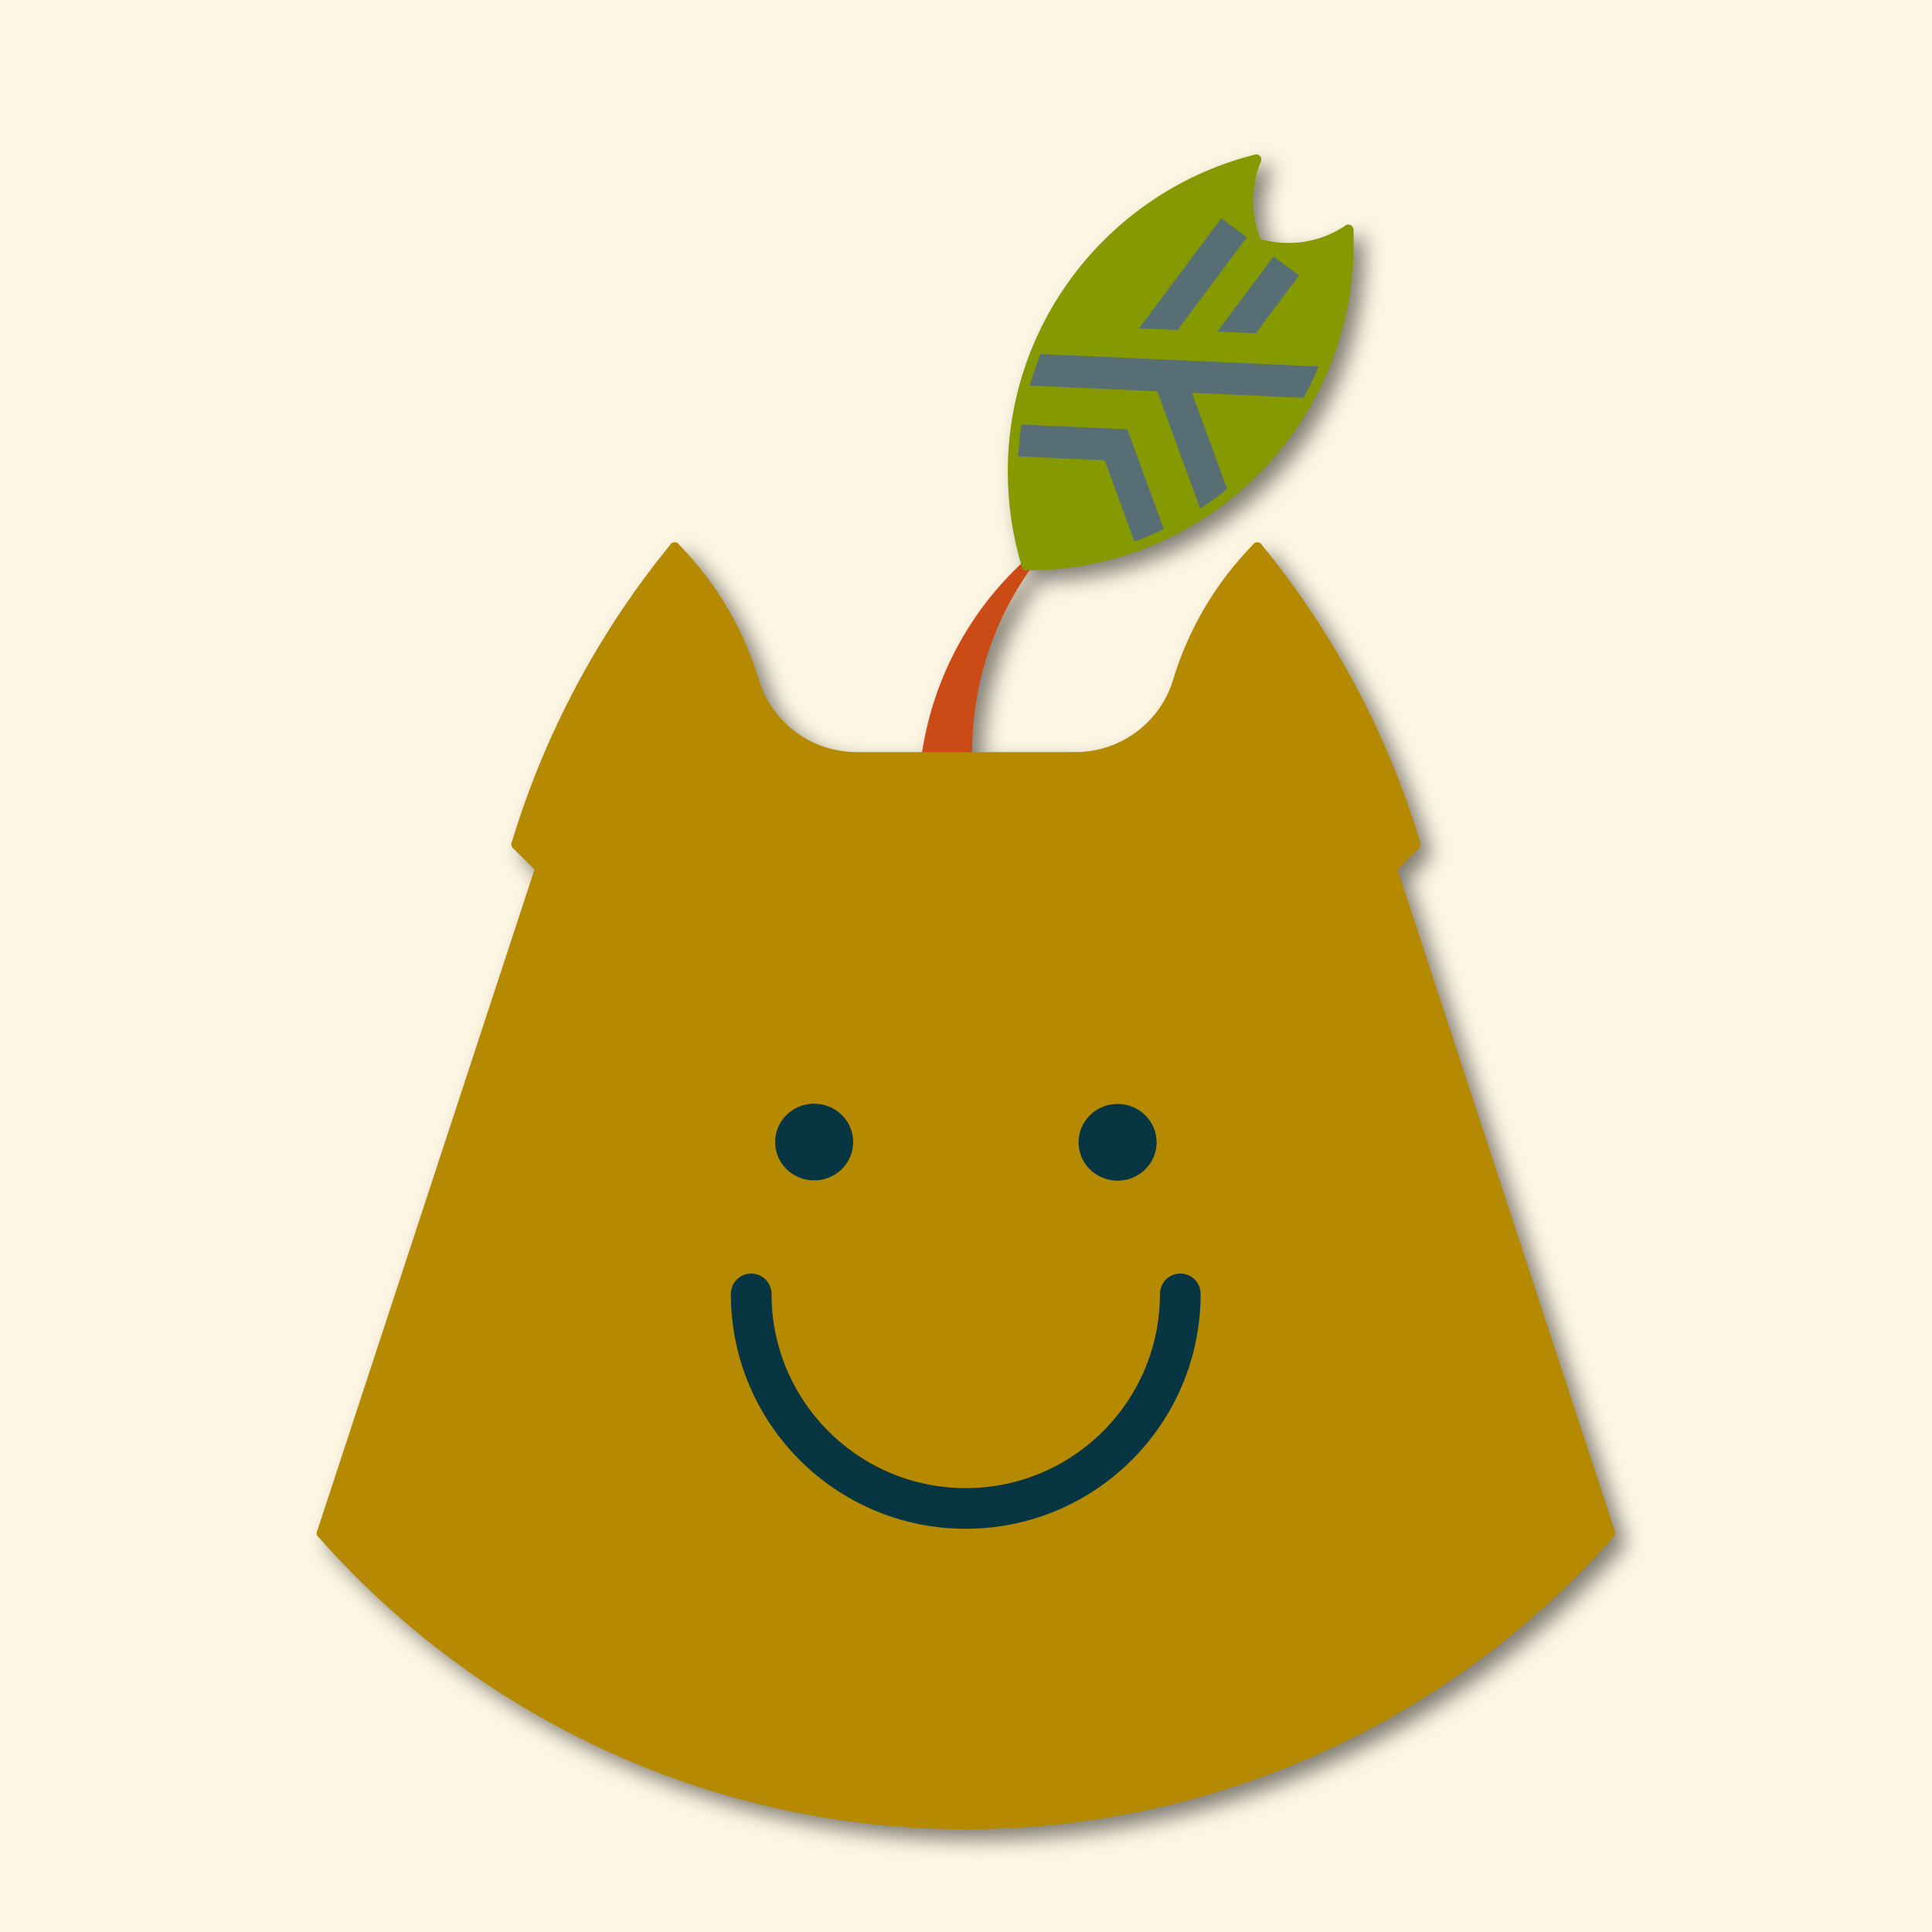
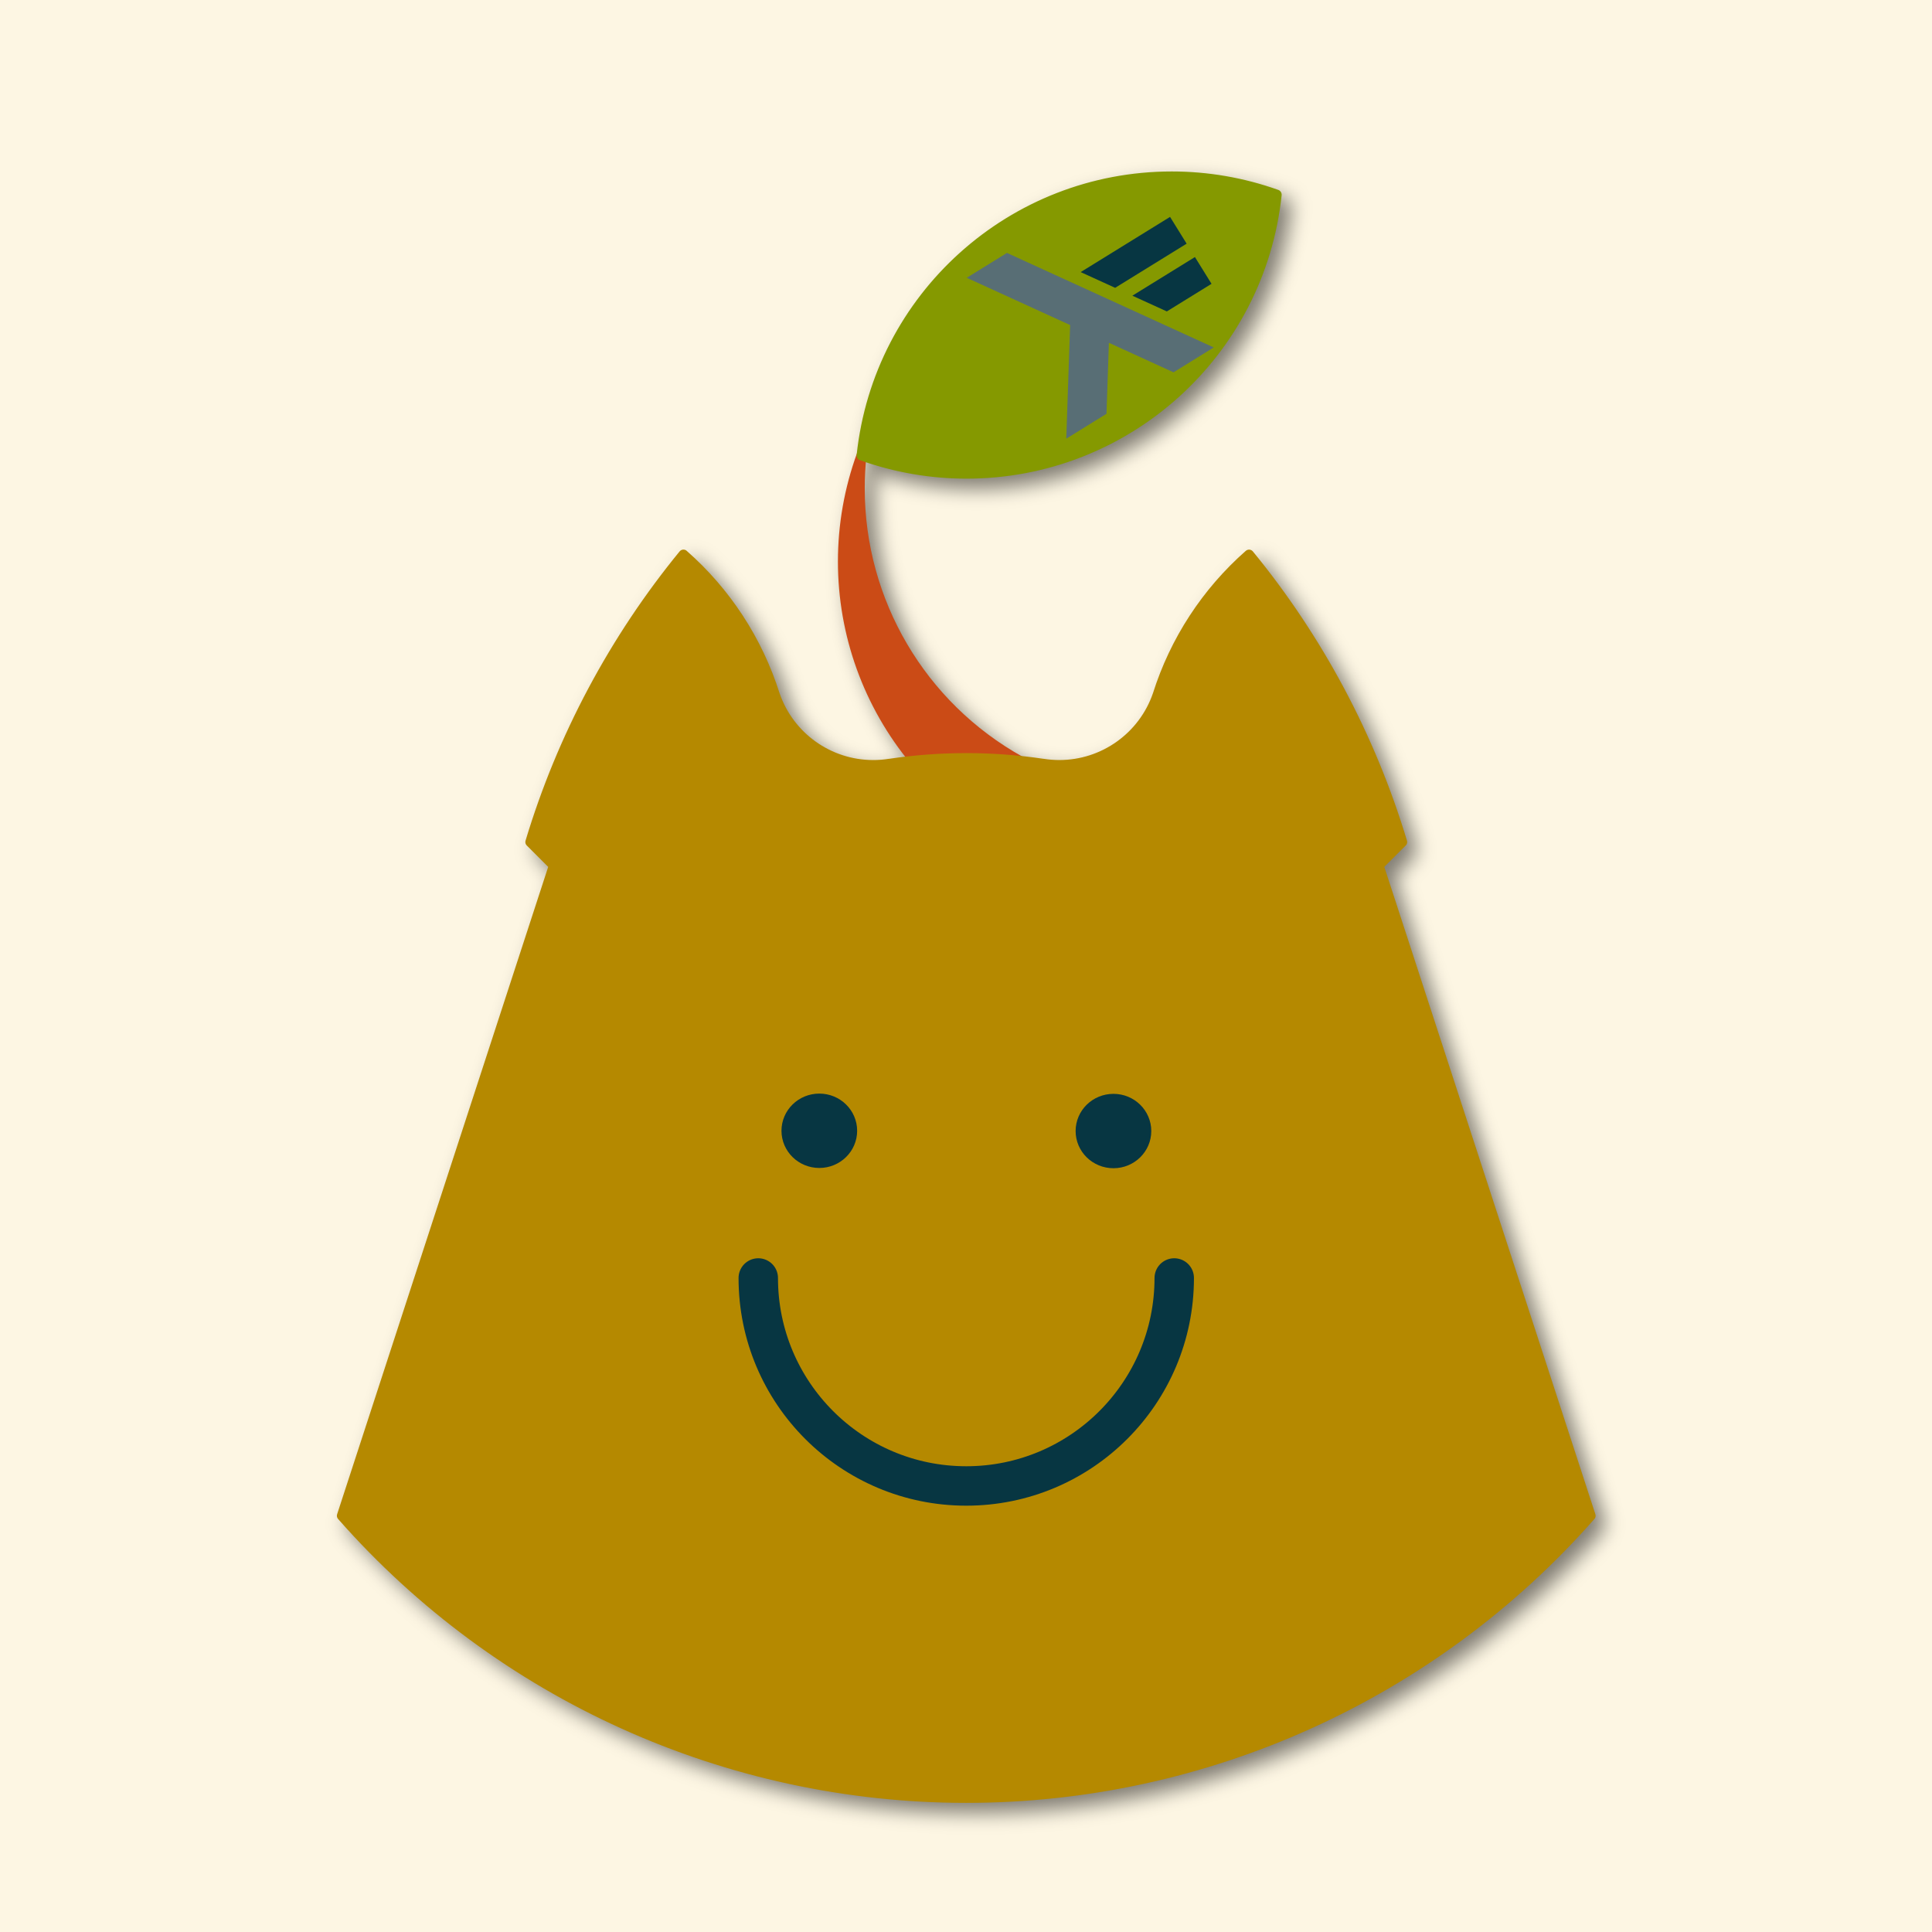
- <svg xmlns="http://www.w3.org/2000/svg" xmlns:ns1="http://www.openswatchbook.org/uri/2009/osb" viewBox="0 0 190 190" version="1.1" id="svg28" width="190" height="190">
+ <svg xmlns="http://www.w3.org/2000/svg" xmlns:ns1="http://www.openswatchbook.org/uri/2009/osb" viewBox="0 0 196 196" version="1.1" id="svg28" width="196" height="196">
  <defs id="defs2">
    <linearGradient ns1:paint="solid" id="linearGradient2983">
      <stop id="stop2981" offset="0" style="stop-color:#333333;stop-opacity:1;" />
    </linearGradient>
-     <clipPath clipPathUnits="userSpaceOnUse" id="clipPath915">
-       <rect style="opacity:0.478;fill:#4d4d4d;stroke:none;stroke-width:1;stop-color:#000000" id="rect917" width="200" height="200" x="-18.617" y="124.239" />
+     <clipPath clipPathUnits="userSpaceOnUse" id="clipPath1642">
+       <g id="g1656" transform="matrix(0.136008,-0.0841443,0.0841443,0.136008,75.966,158.3822)" style="stroke-width:23.635;stroke-miterlimit:4;stroke-dasharray:none">
+         <g style="fill:#666666;stroke-width:23.635;stroke-miterlimit:4;stroke-dasharray:none" id="g1650">
+           <path d="M 0,120 40,60 0,0 h 30 l 40,60 -40,60" id="path1644" style="stroke-width:23.635;stroke-miterlimit:4;stroke-dasharray:none" />
+           <path d="M 136.667,85 123.333,65 H 170 v 20" id="path1646" style="stroke-width:23.635;stroke-miterlimit:4;stroke-dasharray:none" />
+           <path d="M 116.667,55 103.333,35 H 170 v 20" id="path1648" style="stroke-width:23.635;stroke-miterlimit:4;stroke-dasharray:none" />
+         </g>
+         <g style="fill:#999999;stroke-width:23.635;stroke-miterlimit:4;stroke-dasharray:none" id="g1654">
+           <path d="M 40,120 80,60 40,0 h 30 l 80,120 H 120 L 95,82.5 70,120" id="path1652" style="stroke-width:23.635;stroke-miterlimit:4;stroke-dasharray:none" />
+         </g>
+       </g>
    </clipPath>
-     <clipPath clipPathUnits="userSpaceOnUse" id="clipPath909">
-       <rect style="fill:#000000;stroke:none;stroke-width:2;stop-color:#000000" id="rect911" width="190" height="190" x="-13.617" y="129.239" />
+     <clipPath clipPathUnits="userSpaceOnUse" id="clipPath1720">
+       <path id="path1722" style="opacity:0.249;fill:#000080;fill-rule:evenodd;stroke:#cb4b16;stroke-width:0.1;stroke-linecap:square;stroke-miterlimit:4;stroke-dasharray:none;stop-color:#000000" d="M 0.006,-55.035 73.113,61.838 17.099,152.377 51.703,173.786 97.174,100.289 116.203,130.716 195.466,185.11 79.274,-0.624 Z" />
    </clipPath>
-     <filter style="color-interpolation-filters:sRGB;" id="filter1422">
-       <feFlood flood-opacity="0.498" flood-color="rgb(0,0,0)" result="flood" id="feFlood1412" />
-       <feComposite in="flood" in2="SourceGraphic" operator="in" result="composite1" id="feComposite1414" />
-       <feGaussianBlur in="composite1" stdDeviation="1" result="blur" id="feGaussianBlur1416" />
-       <feOffset dx="1" dy="1" result="offset" id="feOffset1418" />
-       <feComposite in="SourceGraphic" in2="offset" operator="over" result="composite2" id="feComposite1420" />
+     <clipPath clipPathUnits="userSpaceOnUse" id="clipPath1757">
+       <rect style="opacity:0.249;fill:#000080;fill-rule:evenodd;stroke:#cb4b16;stroke-width:0.1;stroke-linecap:square;stroke-miterlimit:4;stroke-dasharray:none;stop-color:#000000" id="rect1759" width="170.855" height="82.034" x="37.256" y="-147.814" transform="rotate(57.52956)" />
+     </clipPath>
+     <filter style="color-interpolation-filters:sRGB;" id="filter1086">
+       <feFlood flood-opacity="0.498" flood-color="rgb(0,0,0)" result="flood" id="feFlood1076" />
+       <feComposite in="flood" in2="SourceGraphic" operator="in" result="composite1" id="feComposite1078" />
+       <feGaussianBlur in="composite1" stdDeviation="1" result="blur" id="feGaussianBlur1080" />
+       <feOffset dx="1" dy="1" result="offset" id="feOffset1082" />
+       <feComposite in="SourceGraphic" in2="offset" operator="over" result="composite2" id="feComposite1084" />
    </filter>
  </defs>
-   <g id="layer4" style="display:inline;opacity:0.992" transform="translate(-4.999999,-4.999999)">
-     <rect style="display:inline;opacity:1;fill:#fdf6e3;fill-opacity:1;stroke:#000000;stroke-linecap:round" id="rect992" width="405.124" height="402.517" x="-123.994" y="29.742" clip-path="url(#clipPath909)" transform="translate(18.61719,-124.2387)" />
+   <g id="layer4" style="display:inline" transform="translate(16.6687,-126.8343)">
+     <rect style="display:inline;opacity:1;fill:#fdf6e3;fill-opacity:1;stroke:none;stroke-width:1;stroke-linecap:round" id="rect992" width="196" height="196" x="-16.669" y="126.834" />
  </g>
-   <g id="g3035" style="display:none" transform="translate(-4.999999,-4.999999)">
-     <ellipse style="display:inline;opacity:0.15;fill:none;stroke:#000000;stroke-width:1;stroke-linecap:round;stroke-miterlimit:4;stroke-dasharray:none" id="ellipse2991" cx="99.974" cy="132.246" rx="52.75" ry="52.75" />
-     <ellipse style="display:inline;opacity:0.15;fill:none;stroke:#000000;stroke-width:1;stroke-linecap:round;stroke-miterlimit:4;stroke-dasharray:none" id="ellipse2993" cx="100" cy="100" rx="84.4" ry="84.4" />
-     <ellipse style="display:inline;opacity:0.15;fill:none;stroke:#000000;stroke-width:1;stroke-linecap:round;stroke-miterlimit:4;stroke-dasharray:none" id="ellipse2995" cx="99.974" cy="132.246" rx="31.65" ry="31.65" />
-     <ellipse ry="84.4" rx="84.4" cy="112.35" cx="136.614" id="ellipse2997" style="display:inline;opacity:0.15;fill:none;stroke:#000000;stroke-width:1;stroke-linecap:round;stroke-miterlimit:4;stroke-dasharray:none" />
-     <ellipse style="display:inline;opacity:0.15;fill:none;stroke:#000000;stroke-width:1;stroke-linecap:round;stroke-miterlimit:4;stroke-dasharray:none" id="ellipse3001" cx="136.26" cy="51.391" rx="31.65" ry="31.65" />
-     <ellipse ry="31.65" rx="31.65" cy="28.95" cx="105.98" id="ellipse3003" style="display:inline;opacity:0.15;fill:none;stroke:#000000;stroke-width:1;stroke-linecap:round;stroke-miterlimit:4;stroke-dasharray:none" />
-     <ellipse ry="31.65" rx="31.65" cy="81.068" cx="48.822" id="ellipse3009" style="display:inline;opacity:0.15;fill:none;stroke:#000000;stroke-width:1;stroke-linecap:round;stroke-miterlimit:4;stroke-dasharray:none" />
-     <ellipse ry="10.55" rx="10.55" cy="132.246" cx="100" id="ellipse3013" style="display:inline;opacity:0.15;fill:none;stroke:#000000;stroke-width:1;stroke-linecap:round;stroke-miterlimit:4;stroke-dasharray:none" />
-     <path style="opacity:0.15;fill:#ff00ff;stroke:#000000;stroke-width:1px;stroke-linecap:butt;stroke-linejoin:miter;stroke-opacity:1" d="M -50.714,132.246 H 261.643" id="path3017" />
-     <ellipse style="display:inline;opacity:0.15;fill:none;stroke:#000000;stroke-width:1;stroke-linecap:round;stroke-miterlimit:4;stroke-dasharray:none" id="ellipse3019" cx="99.974" cy="132.246" rx="21.1" ry="21.1" />
-     <path id="path3021" d="M -10.435,242.68 210.435,21.811" style="opacity:0.15;fill:#ff00ff;stroke:#000000;stroke-width:1px;stroke-linecap:butt;stroke-linejoin:miter;stroke-opacity:1" />
-     <path style="opacity:0.15;fill:#ff00ff;stroke:#000000;stroke-width:1px;stroke-linecap:butt;stroke-linejoin:miter;stroke-opacity:1" d="M -10.435,21.811 210.435,242.68" id="path3023" />
-     <path style="opacity:0.15;fill:#ff00ff;stroke:#000000;stroke-width:1px;stroke-linecap:butt;stroke-linejoin:miter;stroke-opacity:1" d="m 100,288.424 10e-7,-312.357" id="path3025" />
-     <ellipse ry="10.55" rx="10.55" cy="68.916" cx="89.237" id="ellipse3027" style="display:inline;opacity:0.15;fill:none;stroke:#000000;stroke-width:1;stroke-linecap:round;stroke-miterlimit:4;stroke-dasharray:none" />
-     <ellipse ry="10.55" rx="10.55" cy="18.846" cx="131.699" id="ellipse3029" style="display:inline;opacity:0.15;fill:none;stroke:#000000;stroke-width:1;stroke-linecap:round;stroke-miterlimit:4;stroke-dasharray:none" />
-     <ellipse style="display:inline;opacity:0.15;fill:none;stroke:#000000;stroke-width:1;stroke-linecap:round;stroke-miterlimit:4;stroke-dasharray:none" id="ellipse3031" cx="138.282" cy="24.754" rx="10.55" ry="10.55" />
-     <path d="m 124.387,-211.195 v -42.2 h 42.2 v 42.2 z m 0,-42.2 v -63.3 h 63.3 v 63.3 z m 0,211 v -168.8 h 168.8 v 168.8 z m 21.1,-211 a 21.1,21.1 0 0 1 21.1,21.1 21.1,21.1 0 0 1 -21.1,21.1 21.1,21.1 0 0 1 -21.1,-21.1 21.1,21.1 0 0 1 21.1,-21.1 m 10.55,-63.3 a 31.65,31.65 0 0 1 31.65,31.65 31.65,31.65 0 0 1 -31.65,31.65 31.65,31.65 0 0 1 -31.65,-31.65 31.65,31.65 0 0 1 31.65,-31.65 m 52.75,105.5 a 84.4,84.4 0 0 1 84.4,84.4 84.4,84.4 0 0 1 -84.4,84.4 84.4,84.4 0 0 1 -84.4,-84.4 84.4,84.4 0 0 1 84.4,-84.4 m -42.2,-21.1 v -21.1 h 21.1 v 21.1 z m 10.55,-21.1 a 10.55,10.55 0 0 1 10.55,10.55 10.55,10.55 0 0 1 -10.55,10.55 10.55,10.55 0 0 1 -10.55,-10.55 10.55,10.55 0 0 1 10.55,-10.55 m 10.55,42.2 v -105.5 h 105.5 v 105.5 z m 52.75,-105.5 a 52.75,52.75 0 0 1 52.75,52.75 52.75,52.75 0 0 1 -52.75,52.75 52.75,52.75 0 0 1 -52.75,-52.75 52.75,52.75 0 0 1 52.75,-52.75" style="display:inline;opacity:0.253;fill:none;stroke:#000000;stroke-width:1;stroke-linecap:round;stroke-miterlimit:4;stroke-dasharray:none" id="path3033" />
-     <path id="path3037" d="M 48.822,49.418 V 112.718" style="opacity:0.15;fill:none;stroke:#000000;stroke-width:1px;stroke-linecap:butt;stroke-linejoin:miter;stroke-opacity:1" />
-     <path id="path3039" d="M 17.173,81.068 H 80.472" style="opacity:0.15;fill:none;stroke:#000000;stroke-width:1px;stroke-linecap:butt;stroke-linejoin:miter;stroke-opacity:1" />
-     <path d="M 108.859,79.63" style="display:inline;opacity:0.15;fill:none;stroke:#000000;stroke-width:1;stroke-linecap:round;stroke-miterlimit:4;stroke-dasharray:none;stroke-opacity:1" id="path1288-3" />
-     <path id="path1063-2" d="M 87.682,79.466" style="display:inline;opacity:0.15;fill:none;stroke:#000000;stroke-width:1;stroke-linecap:round;stroke-miterlimit:4;stroke-dasharray:none;stroke-opacity:1" />
-     <ellipse style="display:inline;opacity:0.15;fill:none;stroke:#000000;stroke-width:1;stroke-linecap:round;stroke-miterlimit:4;stroke-dasharray:none" id="ellipse1234" cx="-110.763" cy="68.916" rx="10.55" ry="10.55" transform="scale(-1,1)" />
-     <ellipse style="display:inline;opacity:0.15;fill:none;stroke:#000000;stroke-width:1;stroke-linecap:round;stroke-miterlimit:4;stroke-dasharray:none" id="ellipse1248" cx="131.75" cy="78.981" rx="31.65" ry="31.65" />
-     <ellipse ry="31.65" rx="31.65" cy="83.852" cx="127.458" id="ellipse1250" style="display:inline;opacity:0.15;fill:none;stroke:#000000;stroke-width:1;stroke-linecap:round;stroke-miterlimit:4;stroke-dasharray:none" />
-     <ellipse style="display:inline;opacity:0.15;fill:none;stroke:#000000;stroke-width:1;stroke-linecap:round;stroke-miterlimit:4;stroke-dasharray:none" id="ellipse1635" cx="-63.386" cy="112.35" rx="84.4" ry="84.4" transform="scale(-1,1)" />
-     <ellipse style="display:inline;opacity:0.15;fill:none;stroke:#000000;stroke-width:1;stroke-linecap:round;stroke-miterlimit:4;stroke-dasharray:none" id="ellipse1637" cx="-151.178" cy="81.068" rx="31.65" ry="31.65" transform="scale(-1,1)" />
-     <path style="opacity:0.15;fill:none;stroke:#000000;stroke-width:1px;stroke-linecap:butt;stroke-linejoin:miter;stroke-opacity:1" d="M 151.178,49.418 V 112.718" id="path1639" />
-     <path style="opacity:0.15;fill:none;stroke:#000000;stroke-width:1px;stroke-linecap:butt;stroke-linejoin:miter;stroke-opacity:1" d="M 182.827,81.068 H 119.528" id="path1641" />
+   <g id="g3035" style="display:none;opacity:1" transform="translate(16.6687,-126.8343)">
+     <path style="display:inline;opacity:0.253;fill:none;stroke:#000000;stroke-width:1;stroke-linecap:round;stroke-miterlimit:4;stroke-dasharray:none" d="m 187.687,-211.195 v -105.5 h 105.5 v 105.5 z" id="path991" />
+     <path style="display:inline;opacity:0.253;fill:none;stroke:#000000;stroke-width:1;stroke-linecap:round;stroke-miterlimit:4;stroke-dasharray:none" d="m 177.137,-253.395 a 10.55,10.55 0 0 1 10.55,10.55 10.55,10.55 0 0 1 -10.55,10.55 10.55,10.55 0 0 1 -10.55,-10.55 10.55,10.55 0 0 1 10.55,-10.55" id="path989" />
+     <path style="display:inline;opacity:0.253;fill:none;stroke:#000000;stroke-width:1;stroke-linecap:round;stroke-miterlimit:4;stroke-dasharray:none" d="m 166.587,-232.295 v -21.1 h 21.1 v 21.1 z" id="path986" />
+     <path style="display:inline;opacity:0.253;fill:none;stroke:#000000;stroke-width:1;stroke-linecap:round;stroke-miterlimit:4;stroke-dasharray:none" d="m 208.787,-211.195 a 84.4,84.4 0 0 1 84.4,84.4 84.4,84.4 0 0 1 -84.4,84.4 84.4,84.4 0 0 1 -84.4,-84.4 84.4,84.4 0 0 1 84.4,-84.4" id="path984" />
+     <path style="display:inline;opacity:0.253;fill:none;stroke:#000000;stroke-width:1;stroke-linecap:round;stroke-miterlimit:4;stroke-dasharray:none" d="m 156.037,-316.695 a 31.65,31.65 0 0 1 31.65,31.65 31.65,31.65 0 0 1 -31.65,31.65 31.65,31.65 0 0 1 -31.65,-31.65 31.65,31.65 0 0 1 31.65,-31.65" id="path982" />
+     <path style="display:inline;opacity:0.253;fill:none;stroke:#000000;stroke-width:1;stroke-linecap:round;stroke-miterlimit:4;stroke-dasharray:none" d="m 145.487,-253.395 a 21.1,21.1 0 0 1 21.1,21.1 21.1,21.1 0 0 1 -21.1,21.1 21.1,21.1 0 0 1 -21.1,-21.1 21.1,21.1 0 0 1 21.1,-21.1" id="path980" />
+     <path style="display:inline;opacity:0.253;fill:none;stroke:#000000;stroke-width:1;stroke-linecap:round;stroke-miterlimit:4;stroke-dasharray:none" d="M 124.387,-42.395 V -211.195 H 293.187 V -42.395 Z" id="path978" />
+     <path style="display:inline;opacity:0.253;fill:none;stroke:#000000;stroke-width:1;stroke-linecap:round;stroke-miterlimit:4;stroke-dasharray:none" d="m 124.387,-253.395 v -63.3 h 63.3 v 63.3 z" id="path976" />
+     <path style="display:inline;opacity:0.253;fill:none;stroke:#000000;stroke-width:1;stroke-linecap:round;stroke-miterlimit:4;stroke-dasharray:none" d="m 124.387,-211.195 v -42.2 h 42.2 v 42.2 z" id="path3033" />
+     <circle cy="204.172" cx="32.822" id="ellipse1112" style="display:inline;opacity:0.15;fill:none;stroke:#000000;stroke-width:1;stroke-linecap:round;stroke-miterlimit:4;stroke-dasharray:none" r="0" />
+     <circle cy="204.172" cx="32.822" id="ellipse1114" style="display:inline;opacity:0.15;fill:none;stroke:#000000;stroke-width:1;stroke-linecap:round;stroke-miterlimit:4;stroke-dasharray:none" r="0" />
+     <path style="display:inline;opacity:0.253;fill:none;stroke:#000000;stroke-width:1;stroke-linecap:round;stroke-miterlimit:4;stroke-dasharray:none" d="m 187.687,-211.195 v -105.5 h 105.5 v 105.5 z" id="path936" />
+     <path style="display:inline;opacity:0.253;fill:none;stroke:#000000;stroke-width:1;stroke-linecap:round;stroke-miterlimit:4;stroke-dasharray:none" d="m 208.787,-211.195 a 84.4,84.4 0 0 1 84.4,84.4 84.4,84.4 0 0 1 -84.4,84.4 84.4,84.4 0 0 1 -84.4,-84.4 84.4,84.4 0 0 1 84.4,-84.4" id="path938" />
  </g>
-   <g id="g997" style="display:none" transform="translate(-4.999999,-4.999999)">
-     <ellipse style="display:inline;opacity:0.15;fill:none;stroke:#000000;stroke-width:1;stroke-linecap:round;stroke-miterlimit:4;stroke-dasharray:none" id="ellipse943" cx="100" cy="100" rx="84.4" ry="84.4" />
+   <g id="g997" style="display:none" transform="translate(16.6687,-126.8343)">
+     <ellipse style="display:inline;opacity:0.15;fill:none;stroke:#000000;stroke-width:1;stroke-linecap:round;stroke-miterlimit:4;stroke-dasharray:none" id="ellipse943" cx="81.331" cy="224.834" rx="84.4" ry="84.4" />
    <path d="m 124.387,-211.195 v -42.2 h 42.2 v 42.2 z m 0,-42.2 v -63.3 h 63.3 v 63.3 z m 0,211 v -168.8 h 168.8 v 168.8 z m 21.1,-211 a 21.1,21.1 0 0 1 21.1,21.1 21.1,21.1 0 0 1 -21.1,21.1 21.1,21.1 0 0 1 -21.1,-21.1 21.1,21.1 0 0 1 21.1,-21.1 m 10.55,-63.3 a 31.65,31.65 0 0 1 31.65,31.65 31.65,31.65 0 0 1 -31.65,31.65 31.65,31.65 0 0 1 -31.65,-31.65 31.65,31.65 0 0 1 31.65,-31.65 m 52.75,105.5 a 84.4,84.4 0 0 1 84.4,84.4 84.4,84.4 0 0 1 -84.4,84.4 84.4,84.4 0 0 1 -84.4,-84.4 84.4,84.4 0 0 1 84.4,-84.4 m -42.2,-21.1 v -21.1 h 21.1 v 21.1 z m 10.55,-21.1 a 10.55,10.55 0 0 1 10.55,10.55 10.55,10.55 0 0 1 -10.55,10.55 10.55,10.55 0 0 1 -10.55,-10.55 10.55,10.55 0 0 1 10.55,-10.55 m 10.55,42.2 v -105.5 h 105.5 v 105.5 z m 52.75,-105.5 a 52.75,52.75 0 0 1 52.75,52.75 52.75,52.75 0 0 1 -52.75,52.75 52.75,52.75 0 0 1 -52.75,-52.75 52.75,52.75 0 0 1 52.75,-52.75" style="display:inline;opacity:0.253;fill:none;stroke:#000000;stroke-width:1;stroke-linecap:round;stroke-miterlimit:4;stroke-dasharray:none" id="path973" />
  </g>
-   <g id="layer2" style="display:inline" transform="translate(-4.999999,-4.999999)">
-     <g id="g979" style="display:inline" />
-     <g id="g1057" style="display:inline" />
-     <g id="layer1" style="display:inline" />
+   <g id="layer14" style="display:none" transform="translate(16.6687,-126.8343)">
+     <g id="layer11" style="display:inline">
+       <ellipse style="display:inline;opacity:0.15;fill:none;stroke:#000000;stroke-width:1;stroke-linecap:round;stroke-miterlimit:4;stroke-dasharray:none" id="ellipse1210" cx="100.488" cy="183.799" rx="31.65" ry="31.65" />
+       <ellipse style="display:inline;opacity:0.15;fill:none;stroke:#000000;stroke-width:1;stroke-linecap:round;stroke-miterlimit:4;stroke-dasharray:none" id="ellipse1213" cx="102.208" cy="176.38" rx="31.65" ry="31.65" />
+     </g>
+     <g id="layer6" style="display:inline">
+       <ellipse style="display:inline;opacity:0.15;fill:none;stroke:#000000;stroke-width:1;stroke-linecap:round;stroke-miterlimit:4;stroke-dasharray:none" id="ellipse1076" cx="102.208" cy="176.38" rx="31.65" ry="31.65" />
+       <ellipse ry="31.65" rx="31.65" cy="143.243" cx="81.383" id="ellipse1078" style="display:inline;opacity:0.15;fill:none;stroke:#000000;stroke-width:1;stroke-linecap:round;stroke-miterlimit:4;stroke-dasharray:none" />
+       <ellipse style="display:inline;opacity:0.15;fill:none;stroke:#000000;stroke-width:1;stroke-linecap:round;stroke-miterlimit:4;stroke-dasharray:none" id="ellipse1282" cx="100.488" cy="183.799" rx="31.65" ry="31.65" />
+     </g>
+     <g id="layer7" style="display:inline">
+       <ellipse style="display:inline;opacity:0.15;fill:none;stroke:#000000;stroke-width:1;stroke-linecap:round;stroke-miterlimit:4;stroke-dasharray:none" id="ellipse1000" cx="81.357" cy="256.484" rx="52.75" ry="52.75" />
+       <ellipse style="display:inline;opacity:0.15;fill:none;stroke:#000000;stroke-width:1;stroke-linecap:round;stroke-miterlimit:4;stroke-dasharray:none" id="ellipse1002" cx="81.357" cy="224.834" rx="84.4" ry="84.4" />
+       <ellipse style="display:inline;opacity:0.15;fill:none;stroke:#000000;stroke-width:1;stroke-linecap:round;stroke-miterlimit:4;stroke-dasharray:none" id="ellipse1004" cx="81.357" cy="256.484" rx="21.1" ry="21.1" />
+       <path style="display:inline;opacity:0.15;fill:#ff00ff;stroke:#000000;stroke-width:1px;stroke-linecap:butt;stroke-linejoin:miter;stroke-opacity:1" d="m 81.357,412.663 1e-6,-312.357" id="path1006" />
+       <path d="M 90.242,203.868" style="display:inline;opacity:0.15;fill:none;stroke:#000000;stroke-width:1;stroke-linecap:round;stroke-miterlimit:4;stroke-dasharray:none;stroke-opacity:1" id="path1008" />
+       <path id="path1010" d="M 69.065,203.705" style="display:inline;opacity:0.15;fill:none;stroke:#000000;stroke-width:1;stroke-linecap:round;stroke-miterlimit:4;stroke-dasharray:none;stroke-opacity:1" />
+       <ellipse style="display:inline;opacity:0.15;fill:none;stroke:#000000;stroke-width:1;stroke-linecap:round;stroke-miterlimit:4;stroke-dasharray:none" id="ellipse1012" cx="-44.769" cy="236.588" rx="84.4" ry="84.4" transform="scale(-1,1)" />
+       <path style="display:inline;opacity:0.15;fill:#ff00ff;stroke:#000000;stroke-width:1px;stroke-linecap:butt;stroke-linejoin:miter;stroke-opacity:1" d="M -29.078,146.049 191.792,366.919" id="path1014" />
+       <ellipse ry="31.65" rx="31.65" cy="206.858" cx="31.765" id="ellipse1016" style="display:inline;opacity:0.15;fill:none;stroke:#000000;stroke-width:1;stroke-linecap:round;stroke-miterlimit:4;stroke-dasharray:none" />
+       <ellipse style="display:inline;opacity:0.15;fill:none;stroke:#000000;stroke-width:1;stroke-linecap:round;stroke-miterlimit:4;stroke-dasharray:none" id="ellipse1018" cx="117.945" cy="236.588" rx="84.4" ry="84.4" />
+       <path style="display:inline;opacity:0.15;fill:#ff00ff;stroke:#000000;stroke-width:1px;stroke-linecap:butt;stroke-linejoin:miter;stroke-opacity:1" d="M 191.792,146.049 -29.078,366.919" id="path1020" />
+       <ellipse ry="31.65" rx="31.65" cy="206.858" cx="-130.949" id="ellipse1022" style="display:inline;opacity:0.15;fill:none;stroke:#000000;stroke-width:1;stroke-linecap:round;stroke-miterlimit:4;stroke-dasharray:none" transform="scale(-1,1)" />
+       <path style="display:inline;opacity:0.15;fill:none;stroke:#000000;stroke-width:1;stroke-linecap:round;stroke-miterlimit:4;stroke-dasharray:none" d="m 71.92,183.34 a 10.55,10.55 0 0 1 10.55,10.55 10.55,10.55 0 0 1 -10.55,10.55 A 10.55,10.55 0 0 1 61.37,193.89 10.55,10.55 0 0 1 71.92,183.34" id="path1024" />
+       <path style="display:inline;opacity:0.15;fill:none;stroke:#000000;stroke-width:1;stroke-linecap:round;stroke-miterlimit:4;stroke-dasharray:none" d="m 90.794,183.34 a 10.55,10.55 0 0 0 -10.55,10.55 10.55,10.55 0 0 0 10.55,10.55 10.55,10.55 0 0 0 10.55,-10.55 A 10.55,10.55 0 0 0 90.794,183.34" id="path979" />
+     </g>
+   </g>
+   <g id="layer2" style="display:inline;opacity:1" transform="translate(16.6687,-126.8343)">
+     <g id="g979" style="display:inline">
+       <g id="layer12" style="display:inline" />
+       <g id="layer13" style="display:inline" />
+     </g>
+     <g id="g1057" style="display:inline">
+       <g id="layer8" style="display:inline" />
+       <g id="layer9" style="display:inline" />
+       <g id="g1137" style="display:inline" />
+     </g>
+     <g id="layer1" style="display:inline">
+       <g id="layer3" style="display:inline" />
+       <g id="layer5" style="display:inline;opacity:1" />
+     </g>
    <g id="g986" style="display:inline">
-       <g id="g1302" style="filter:url(#filter1422)">
-         <path id="path947" d="m 96.152,79.203 c 0.824,-6.374 3.569,-12.427 9.805,-18.681 -3.813,5.752 -5.721,10.487 -5.855,18.72 -1.223,-0.047 -3.067,-0.034 -3.95,-0.04 z" style="display:inline;opacity:1;fill:#cb4b16;fill-opacity:1;stroke:none;stroke-width:1;stroke-linecap:round" />
-         <g style="display:inline;opacity:1;stroke:#cb4b16;stroke-opacity:1" id="g953" transform="translate(18.61719,-124.2387)">
-           <path d="m 81.486,203.706 c -0.002,-0.162 -0.004,-0.324 -0.004,-0.487 0,-6.588 2.047,-13.003 5.872,-18.368" style="display:inline;fill:none;stroke:#cb4b16;stroke-width:1;stroke-linecap:round;stroke-miterlimit:4;stroke-dasharray:none;stroke-opacity:1" id="path949" />
-           <path d="m 77.496,203.705 c 1.013,-7.238 4.483,-13.887 9.851,-18.846" style="display:inline;fill:none;stroke:#cb4b16;stroke-width:1;stroke-linecap:round;stroke-miterlimit:4;stroke-dasharray:none;stroke-opacity:1" id="path951" />
+       <g id="g966" style="filter:url(#filter1086)">
+         <path id="path1253" style="display:inline;opacity:1;fill:none;stroke:#cb4b16;stroke-width:1;stroke-linecap:round;stroke-miterlimit:4;stroke-dasharray:none;stroke-opacity:1" d="m 86.821,204.038 a 31.65,31.65 0 0 1 -16.263,-27.658 31.65,31.65 0 0 1 0.182,-3.39 m 5.384,31.011 a 31.65,31.65 0 0 1 -7.286,-20.202 31.65,31.65 0 0 1 1.903,-10.809" />
+         <path style="display:inline;opacity:1;fill:#cb4b16;fill-opacity:1;fill-rule:evenodd;stroke:none;stroke-width:2;stroke-linecap:round;stroke-linejoin:miter;stroke-miterlimit:4;stroke-dasharray:none;stroke-opacity:1;stop-color:#000000" d="m 74.862,202.375 c -1.36,-1.804 -2.125,-3.189 -3.106,-5.3 -2.686,-5.784 -3.559,-12.202 -2.486,-18.489 0.11,-0.647 1.068,-3.976 1.102,-4.066 0.027,-0.071 0.202,2.747 0.205,2.941 0.015,1.063 0.172,2.814 0.433,4.248 0.544,2.985 1.187,5.33 2.518,8.058 1.435,2.94 2.807,5.226 5.075,7.699 1.502,1.638 3.82,3.76 5.596,4.943 0.282,0.188 2.587,1.602 2.58,1.608 -4.85,-0.087 -5.83,-0.112 -10.661,-0.02 l -0.545,-0.677 z" id="path1270" />
+         <path style="display:inline;opacity:1;fill:#859900;fill-opacity:1;fill-rule:evenodd;stroke:none;stroke-width:1;stroke-linecap:round;stroke-linejoin:miter;stop-color:#000000" d="m 72.144,173.514 c -0.94,-0.292 -1.439,-0.235 -1.408,-0.478 1.054,-8.344 5.466,-16.709 12.184,-21.749 4.36,-3.271 9.08,-5.506 14.46,-6.186 2.321,-0.353 3.756,-0.352 6.853,-0.306 2.495,0.233 4.612,0.461 6.873,1.212 l 1.749,0.581 -0.158,1.247 c -0.563,4.456 -2.244,8.725 -4.702,12.538 -3.531,5.479 -8.704,9.82 -14.772,12.221 -2.93,1.16 -6.58,2.013 -9.767,2.231 -4.375,-0.016 -6.002,0.235 -11.313,-1.311 z" id="path1200" />
+         <path id="path1102" style="display:inline;opacity:1;fill:none;stroke:#859900;stroke-width:1;stroke-linecap:round;stroke-miterlimit:4;stroke-dasharray:none;stroke-opacity:1" d="m 112.856,146.587 a 31.65,31.65 0 0 1 -31.473,28.305 31.65,31.65 0 0 1 -10.639,-1.842 m -0.009,-0.015 a 31.65,31.65 0 0 1 31.473,-28.305 31.65,31.65 0 0 1 10.64,1.842" />
+         <g id="g1135" transform="matrix(0.136008,-0.08400708,0.0841443,0.1357862,75.966,158.3667)" style="display:inline;opacity:1;fill:#073642;fill-opacity:1;stroke-width:23.654;stroke-miterlimit:4;stroke-dasharray:none" clip-path="url(#clipPath1757)">
+           <g style="fill:#073642;fill-opacity:1;stroke-width:23.654;stroke-miterlimit:4;stroke-dasharray:none" id="g1129">
+             <path d="M 0,120 40,60 0,0 h 30 l 40,60 -40,60" id="path1123" style="fill:#073642;fill-opacity:1;stroke-width:23.654;stroke-miterlimit:4;stroke-dasharray:none" />
+             <path d="M 136.667,85 123.333,65 H 170 v 20" id="path1125" style="fill:#073642;fill-opacity:1;stroke-width:23.654;stroke-miterlimit:4;stroke-dasharray:none" />
+             <path d="M 116.667,55 103.333,35 H 170 v 20" id="path1127" style="fill:#073642;fill-opacity:1;stroke-width:23.654;stroke-miterlimit:4;stroke-dasharray:none" />
+           </g>
+           <g style="fill:#073642;fill-opacity:1;stroke-width:23.654;stroke-miterlimit:4;stroke-dasharray:none" id="g1133">
+             <path d="M 40,120 80,60 40,0 h 30 l 80,120 H 120 L 95,82.5 70,120" id="path1131" style="fill:#073642;fill-opacity:1;stroke-width:23.654;stroke-miterlimit:4;stroke-dasharray:none" />
+           </g>
        </g>
-         <path id="path988" d="m 128.535,20.691 c -0.773,2.617 -1.312,3.248 -0.377,7.032 0.409,1.405 0.26,1.198 1.142,1.402 3.558,0.208 5.178,0.385 8.3,-1.533 0.903,20.89 -17.431,33.556 -31.643,32.93 -5.151,-16.348 4.746,-35.746 22.579,-39.831 z" style="display:inline;opacity:1;fill:#859900;fill-opacity:1;stroke:none;stroke-width:0.05;stroke-linecap:round;stroke-miterlimit:4;stroke-dasharray:none" />
-         <g style="display:inline;fill:#586e75;fill-opacity:1" id="g1045" transform="translate(18.61719,-124.2387)">
-           <path id="path1032" style="opacity:1;fill:#586e75;fill-opacity:1;stroke:none;stroke-width:3;stroke-linecap:round;stroke-miterlimit:4;stroke-dasharray:none" d="m 87.98,164.027 a 25.576,30.332 4.083 0 0 -1.012,3.1 l 28.377,1.268 a 31.89,38.073 31.468 0 0 1.57,-3.076 z" />
-           <path id="path1035" style="opacity:1;fill:#586e75;fill-opacity:1;stroke:none;stroke-width:3;stroke-linecap:round;stroke-miterlimit:4;stroke-dasharray:none" d="m 86.137,170.965 a 25.576,30.332 4.083 0 0 -0.359,3.107 25.576,30.332 4.083 0 0 -0.002,0.021 l 11.152,0.498 0.322,-3.131 z" />
-           <path id="path1037" style="opacity:1;fill:#586e75;fill-opacity:1;stroke:none;stroke-width:3;stroke-linecap:round;stroke-miterlimit:4;stroke-dasharray:none" d="m 97.25,171.461 -3.012,0.908 3.965,10.84 a 31.89,38.073 55.582 0 0 2.912,-1.178 z" />
-           <path id="path1039" style="opacity:1;fill:#586e75;fill-opacity:1;stroke:none;stroke-width:3;stroke-linecap:round;stroke-miterlimit:4;stroke-dasharray:none" d="m 102.496,164.855 -3.014,0.908 5.203,14.225 a 31.89,38.073 55.582 0 0 0.586,-0.395 31.89,38.073 55.582 0 0 2.066,-1.502 z" />
-           <path id="path1041" style="opacity:1;fill:#586e75;fill-opacity:1;stroke:none;stroke-width:3;stroke-linecap:round;stroke-miterlimit:4;stroke-dasharray:none" d="m 106.479,150.719 -8.084,10.814 3.791,0.156 6.82,-9.125 z" />
-           <path id="path1043" style="opacity:1;fill:#586e75;fill-opacity:1;stroke:none;stroke-width:3;stroke-linecap:round;stroke-miterlimit:4;stroke-dasharray:none" d="m 111.615,154.471 -5.518,7.381 3.793,0.158 4.254,-5.693 z" />
+         <path id="rect1612" style="display:inline;opacity:1;fill:#073642;fill-opacity:1;fill-rule:evenodd;stroke:#cb4b16;stroke-width:0.1;stroke-linecap:square;stroke-miterlimit:4;stroke-dasharray:none;stop-color:#000000" d="m 72.314,151.785 -10.992,24.748 8.754,3.889 -0.141,6.457 20.867,0.451 0.586,-27.072 z" clip-path="url(#clipPath1642)" transform="matrix(1,0,0,0.9983692,0,0.28491)" />
+         <g id="g1673" transform="matrix(0.136008,-0.0841443,0.0841443,0.136008,75.966,158.3822)" style="display:inline;opacity:1;fill:#586e75;fill-opacity:1;stroke-width:23.635;stroke-miterlimit:4;stroke-dasharray:none" clip-path="url(#clipPath1720)">
+           <g style="fill:#586e75;fill-opacity:1;stroke-width:23.635;stroke-miterlimit:4;stroke-dasharray:none" id="g1667">
+             <path d="M 0,120 40,60 0,0 h 30 l 40,60 -40,60" id="path1661" style="fill:#586e75;fill-opacity:1;stroke-width:23.635;stroke-miterlimit:4;stroke-dasharray:none" />
+             <path d="M 136.667,85 123.333,65 H 170 v 20" id="path1663" style="fill:#586e75;fill-opacity:1;stroke-width:23.635;stroke-miterlimit:4;stroke-dasharray:none" />
+             <path d="M 116.667,55 103.333,35 H 170 v 20" id="path1665" style="fill:#586e75;fill-opacity:1;stroke-width:23.635;stroke-miterlimit:4;stroke-dasharray:none" />
+           </g>
+           <g style="fill:#586e75;fill-opacity:1;stroke-width:23.635;stroke-miterlimit:4;stroke-dasharray:none" id="g1671">
+             <path d="M 40,120 80,60 40,0 h 30 l 80,120 H 120 L 95,82.5 70,120" id="path1669" style="fill:#586e75;fill-opacity:1;stroke-width:23.635;stroke-miterlimit:4;stroke-dasharray:none" />
+           </g>
        </g>
-         <g style="display:inline;opacity:1;stroke:#859900;stroke-opacity:1" id="g1055" transform="translate(18.61719,-124.2387)">
-           <path id="path1047" style="display:inline;fill:none;stroke:#859900;stroke-width:1;stroke-linecap:round;stroke-miterlimit:4;stroke-dasharray:none;stroke-opacity:1" d="m 118.982,151.831 c 0.02,0.463 0.03,0.893 0.03,1.358 0,17.478 -14.168,31.648 -31.646,31.65" />
-           <path id="path1049" style="display:inline;fill:none;stroke:#859900;stroke-width:1;stroke-linecap:round;stroke-miterlimit:4;stroke-dasharray:none;stroke-opacity:1" d="m 87.362,184.838 c -0.908,-2.985 -1.369,-6.088 -1.369,-9.208 0,-14.815 10.179,-27.252 23.925,-30.7" />
-           <path id="path1051" style="display:inline;fill:none;stroke:#859900;stroke-width:1;stroke-linecap:round;stroke-miterlimit:4;stroke-dasharray:none;stroke-opacity:1" d="m 109.979,153.174 c -0.57,-1.321 -0.864,-2.744 -0.864,-4.182 0,-1.383 0.275,-2.784 0.803,-4.063" />
-           <path id="path1053" style="display:inline;fill:none;stroke:#859900;stroke-width:1;stroke-linecap:round;stroke-miterlimit:4;stroke-dasharray:none;stroke-opacity:1" d="m 118.982,151.831 c -1.743,1.176 -3.798,1.804 -5.901,1.804 -1.051,0 -2.099,-0.152 -3.103,-0.461" />
-         </g>
-         <path id="path953" d="m 97.994,184.376 c -18.045,-0.552 -36.152,-6.844 -50.413,-18.227 -3.583,-2.86 -11.085,-9.902 -10.928,-10.377 l 21.482,-65.392 -1.172,-1.171 -1.172,-1.171 0.88,-2.751 c 2.255,-7.052 5.512,-13.246 9.357,-19.198 1.597,-2.473 5.152,-7.178 5.395,-7.178 0.225,0 3.406,4.06 4.287,5.469 0.952,1.522 2.525,4.78 2.965,6.155 0.678,2.119 1.219,3.401 2.137,4.731 1.496,2.169 4.164,3.574 6.81,4.075 1.578,0.299 23.961,0.139 25.573,-0.16 1.845,-0.342 3.731,-1.51 5.12,-2.899 1.397,-1.397 1.985,-2.691 2.835,-5.239 1.125,-3.371 3.519,-7.63 5.866,-10.413 0.495,-0.587 1.542,-1.796 1.636,-1.796 0.294,0 4.511,5.943 6.572,9.224 3.254,5.18 7.249,14.379 8.572,18.649 l 0.412,1.329 -1.056,1.055 c 0,0 -1.277,1.277 -1.288,1.287 l 21.43,65.45 -2.374,2.582 c -3.722,4.047 -21.632,21.925 -49.602,25.226 -3.518,0.415 -9.783,0.847 -13.325,0.738 z" style="display:inline;opacity:1;fill:#b58900;fill-opacity:1;stroke:none;stroke-width:1;stroke-linecap:round" />
-         <g style="display:inline;opacity:1;stroke:#b58900;stroke-opacity:1" id="g1426" transform="translate(18.61719,-124.2387)">
-           <path style="display:inline;fill:none;stroke:#b58900;stroke-width:1;stroke-linecap:round;stroke-miterlimit:4;stroke-dasharray:none;stroke-opacity:1" d="m 18.036,280.011 21.482,-65.392" id="path1077-2" />
-           <path style="display:inline;fill:none;stroke:#b58900;stroke-width:1;stroke-linecap:round;stroke-miterlimit:4;stroke-dasharray:none;stroke-opacity:1" d="m 37.174,212.277 2.344,2.342" id="path1075-8" />
-           <path style="display:inline;fill:none;stroke:#b58900;stroke-width:1;stroke-linecap:round;stroke-miterlimit:4;stroke-dasharray:none;stroke-opacity:1" d="m 144.678,280.07 c -16.022,18.164 -39.075,28.569 -63.295,28.569 -24.248,0 -47.324,-10.429 -63.347,-28.628" id="path1069-3" />
-           <path d="m 52.731,183.075 c 3.68,3.742 6.412,8.373 7.877,13.406" style="display:inline;fill:none;stroke:#b58900;stroke-width:1;stroke-linecap:round;stroke-miterlimit:4;stroke-dasharray:none;stroke-opacity:1" id="path1221" />
-           <path d="m 37.174,212.277 c 3.203,-10.643 8.516,-20.603 15.557,-29.203" style="display:inline;fill:none;stroke:#b58900;stroke-width:1;stroke-linecap:round;stroke-miterlimit:4;stroke-dasharray:none;stroke-opacity:1" id="path1181" />
-           <path d="m 70.765,203.705 -0.145,-1e-5 c -4.545,-3.1e-4 -8.579,-2.911 -10.012,-7.224" style="display:inline;fill:none;stroke:#b58900;stroke-width:1;stroke-linecap:round;stroke-miterlimit:4;stroke-dasharray:none;stroke-opacity:1" id="path1218" />
-           <path id="path1238" style="display:inline;fill:none;stroke:#b58900;stroke-width:1;stroke-linecap:round;stroke-miterlimit:4;stroke-dasharray:none;stroke-opacity:1" d="m 110.035,183.075 c -3.68,3.742 -6.412,8.373 -7.877,13.406" />
-           <path id="path1242" style="display:inline;fill:none;stroke:#b58900;stroke-width:1;stroke-linecap:round;stroke-miterlimit:4;stroke-dasharray:none;stroke-opacity:1" d="m 92,203.705 0.145,-1e-5 c 4.545,-3.1e-4 8.579,-2.911 10.012,-7.224" />
-           <path id="path1643" d="m 144.73,280.011 -21.482,-65.392" style="display:inline;fill:none;stroke:#b58900;stroke-width:1;stroke-linecap:round;stroke-miterlimit:4;stroke-dasharray:none;stroke-opacity:1" />
-           <path id="path1645" d="m 125.591,212.277 -2.344,2.342" style="display:inline;fill:none;stroke:#b58900;stroke-width:1;stroke-linecap:round;stroke-miterlimit:4;stroke-dasharray:none;stroke-opacity:1" />
-           <path id="path1647" style="display:inline;fill:none;stroke:#b58900;stroke-width:1;stroke-linecap:round;stroke-miterlimit:4;stroke-dasharray:none;stroke-opacity:1" d="m 125.591,212.277 c -3.203,-10.643 -8.516,-20.603 -15.557,-29.203" />
-           <path id="path1651" d="M 70.765,203.705 H 92" style="fill:none;stroke:#b58900;stroke-width:1px;stroke-linecap:butt;stroke-linejoin:miter;stroke-opacity:1" />
-         </g>
-         <ellipse ry="3.023" rx="3.088" cy="117.313" cx="85.067" id="ellipse922" style="display:inline;opacity:1;fill:#073642;fill-opacity:1;stroke:#073642;stroke-width:1.5;stroke-linecap:round;stroke-miterlimit:4;stroke-dasharray:none;stroke-opacity:1" />
-         <ellipse style="display:inline;opacity:1;fill:#073642;fill-opacity:1;stroke:#073642;stroke-width:1.5;stroke-linecap:round;stroke-miterlimit:4;stroke-dasharray:none;stroke-opacity:1" id="ellipse924" cx="114.907" cy="117.339" rx="3.088" ry="3.023" />
-         <path d="M 121.074,132.246 A 21.1,21.1 0 0 1 99.974,153.346 21.1,21.1 0 0 1 78.874,132.246" style="display:inline;opacity:1;fill:none;stroke:#073642;stroke-width:4;stroke-linecap:round;stroke-miterlimit:4;stroke-dasharray:none;stroke-opacity:1" id="path926" />
+         <path id="path953" d="m 79.214,309.207 c -18.045,-0.552 -34.675,-6.093 -50.282,-18.283 -3.613,-2.822 -11.043,-9.948 -10.888,-10.424 l 21.356,-65.858 -0.935,-1.013 -1.27,-1.335 0.819,-2.804 c 2.077,-7.107 5.398,-13.055 9.243,-19.008 1.597,-2.473 5.314,-7.261 5.556,-7.261 0.225,0 4.216,4.391 5.097,5.8 0.952,1.522 2.842,4.809 3.282,6.185 0.678,2.119 1.418,3.747 2.336,5.077 1.496,2.169 3.69,3.453 6.336,3.955 0.322,0.061 1.418,0.27 3.024,0.158 2.046,-0.143 4.905,-0.628 7.895,-0.658 3.62,-0.037 7.371,0.615 10.087,0.702 1.91,0.062 4.124,-0.831 4.437,-1.014 1.548,-0.901 3.364,-2.024 4.307,-3.747 1.499,-2.74 1.258,-2.418 2.109,-4.967 1.125,-3.371 3.675,-6.532 6.322,-9.697 0.493,-0.589 2.086,-2.156 2.167,-1.724 0.054,0.289 4.626,6.199 6.688,9.481 3.254,5.18 7.491,14.064 8.367,18.447 l 0.312,1.127 -1.061,1.039 -1.277,1.282 21.466,66.16 c -8.01,9.185 -18.126,16.231 -28.793,21.008 -7.609,3.408 -15.49,5.606 -23.127,6.848 -3.51,0.479 -10.03,0.632 -13.571,0.523 z" style="display:inline;opacity:1;fill:#b58900;fill-opacity:1;stroke:none;stroke-width:1;stroke-linecap:round" />
+         <path id="path1069" style="display:inline;opacity:1;fill:none;stroke:#b58900;stroke-width:1;stroke-linecap:round;stroke-miterlimit:4;stroke-dasharray:none;stroke-opacity:1" d="m 89.144,204.31 a 10.55,10.55 0 0 0 1.65,0.13 10.55,10.55 0 0 0 9.98,-7.128 m 9.27,-14.216 a 31.65,31.65 0 0 0 -9.27,14.217 m -11.632,7 a 52.75,52.75 0 0 0 -7.785,-0.578 52.75,52.75 0 0 0 -0.025,10e-6 m -7.761,0.576 a 10.55,10.55 0 0 1 -1.65,0.13 10.55,10.55 0 0 1 -9.98,-7.128 m -9.27,-14.216 a 31.65,31.65 0 0 1 9.27,14.217 m 11.632,7 a 52.75,52.75 0 0 1 7.785,-0.578 52.75,52.75 0 0 1 0.025,10e-6 m 44.203,8.523 c -3.199,-10.63 -8.505,-20.577 -15.538,-29.166 M 81.331,309.234 c 0.009,0 0.017,0 0.026,0 24.248,0 47.324,-10.429 63.347,-28.628 m -19.119,-68.35 -2.333,2.331 m 21.452,66.019 -21.506,-65.963 M 37.128,212.257 c 3.199,-10.63 8.505,-20.577 15.538,-29.166 m 28.716,126.143 c -0.009,0 -0.017,0 -0.026,0 -24.248,0 -47.324,-10.429 -63.347,-28.628 m 19.119,-68.35 2.333,2.331 m -21.452,66.019 21.506,-65.963" />
+         <ellipse ry="3.023" rx="3.088" cy="241.551" cx="66.45" id="ellipse922" style="display:inline;opacity:1;fill:#073642;fill-opacity:1;stroke:#073642;stroke-width:1.5;stroke-linecap:round;stroke-miterlimit:4;stroke-dasharray:none;stroke-opacity:1" />
+         <ellipse style="display:inline;opacity:1;fill:#073642;fill-opacity:1;stroke:#073642;stroke-width:1.5;stroke-linecap:round;stroke-miterlimit:4;stroke-dasharray:none;stroke-opacity:1" id="ellipse924" cx="96.29" cy="241.577" rx="3.088" ry="3.023" />
+         <path d="M 102.457,256.484 A 21.1,21.1 0 0 1 81.357,277.584 21.1,21.1 0 0 1 60.257,256.484" style="display:inline;opacity:1;fill:none;stroke:#073642;stroke-width:4;stroke-linecap:round;stroke-miterlimit:4;stroke-dasharray:none;stroke-opacity:1" id="path926" />
      </g>
    </g>
  </g>
</svg>
